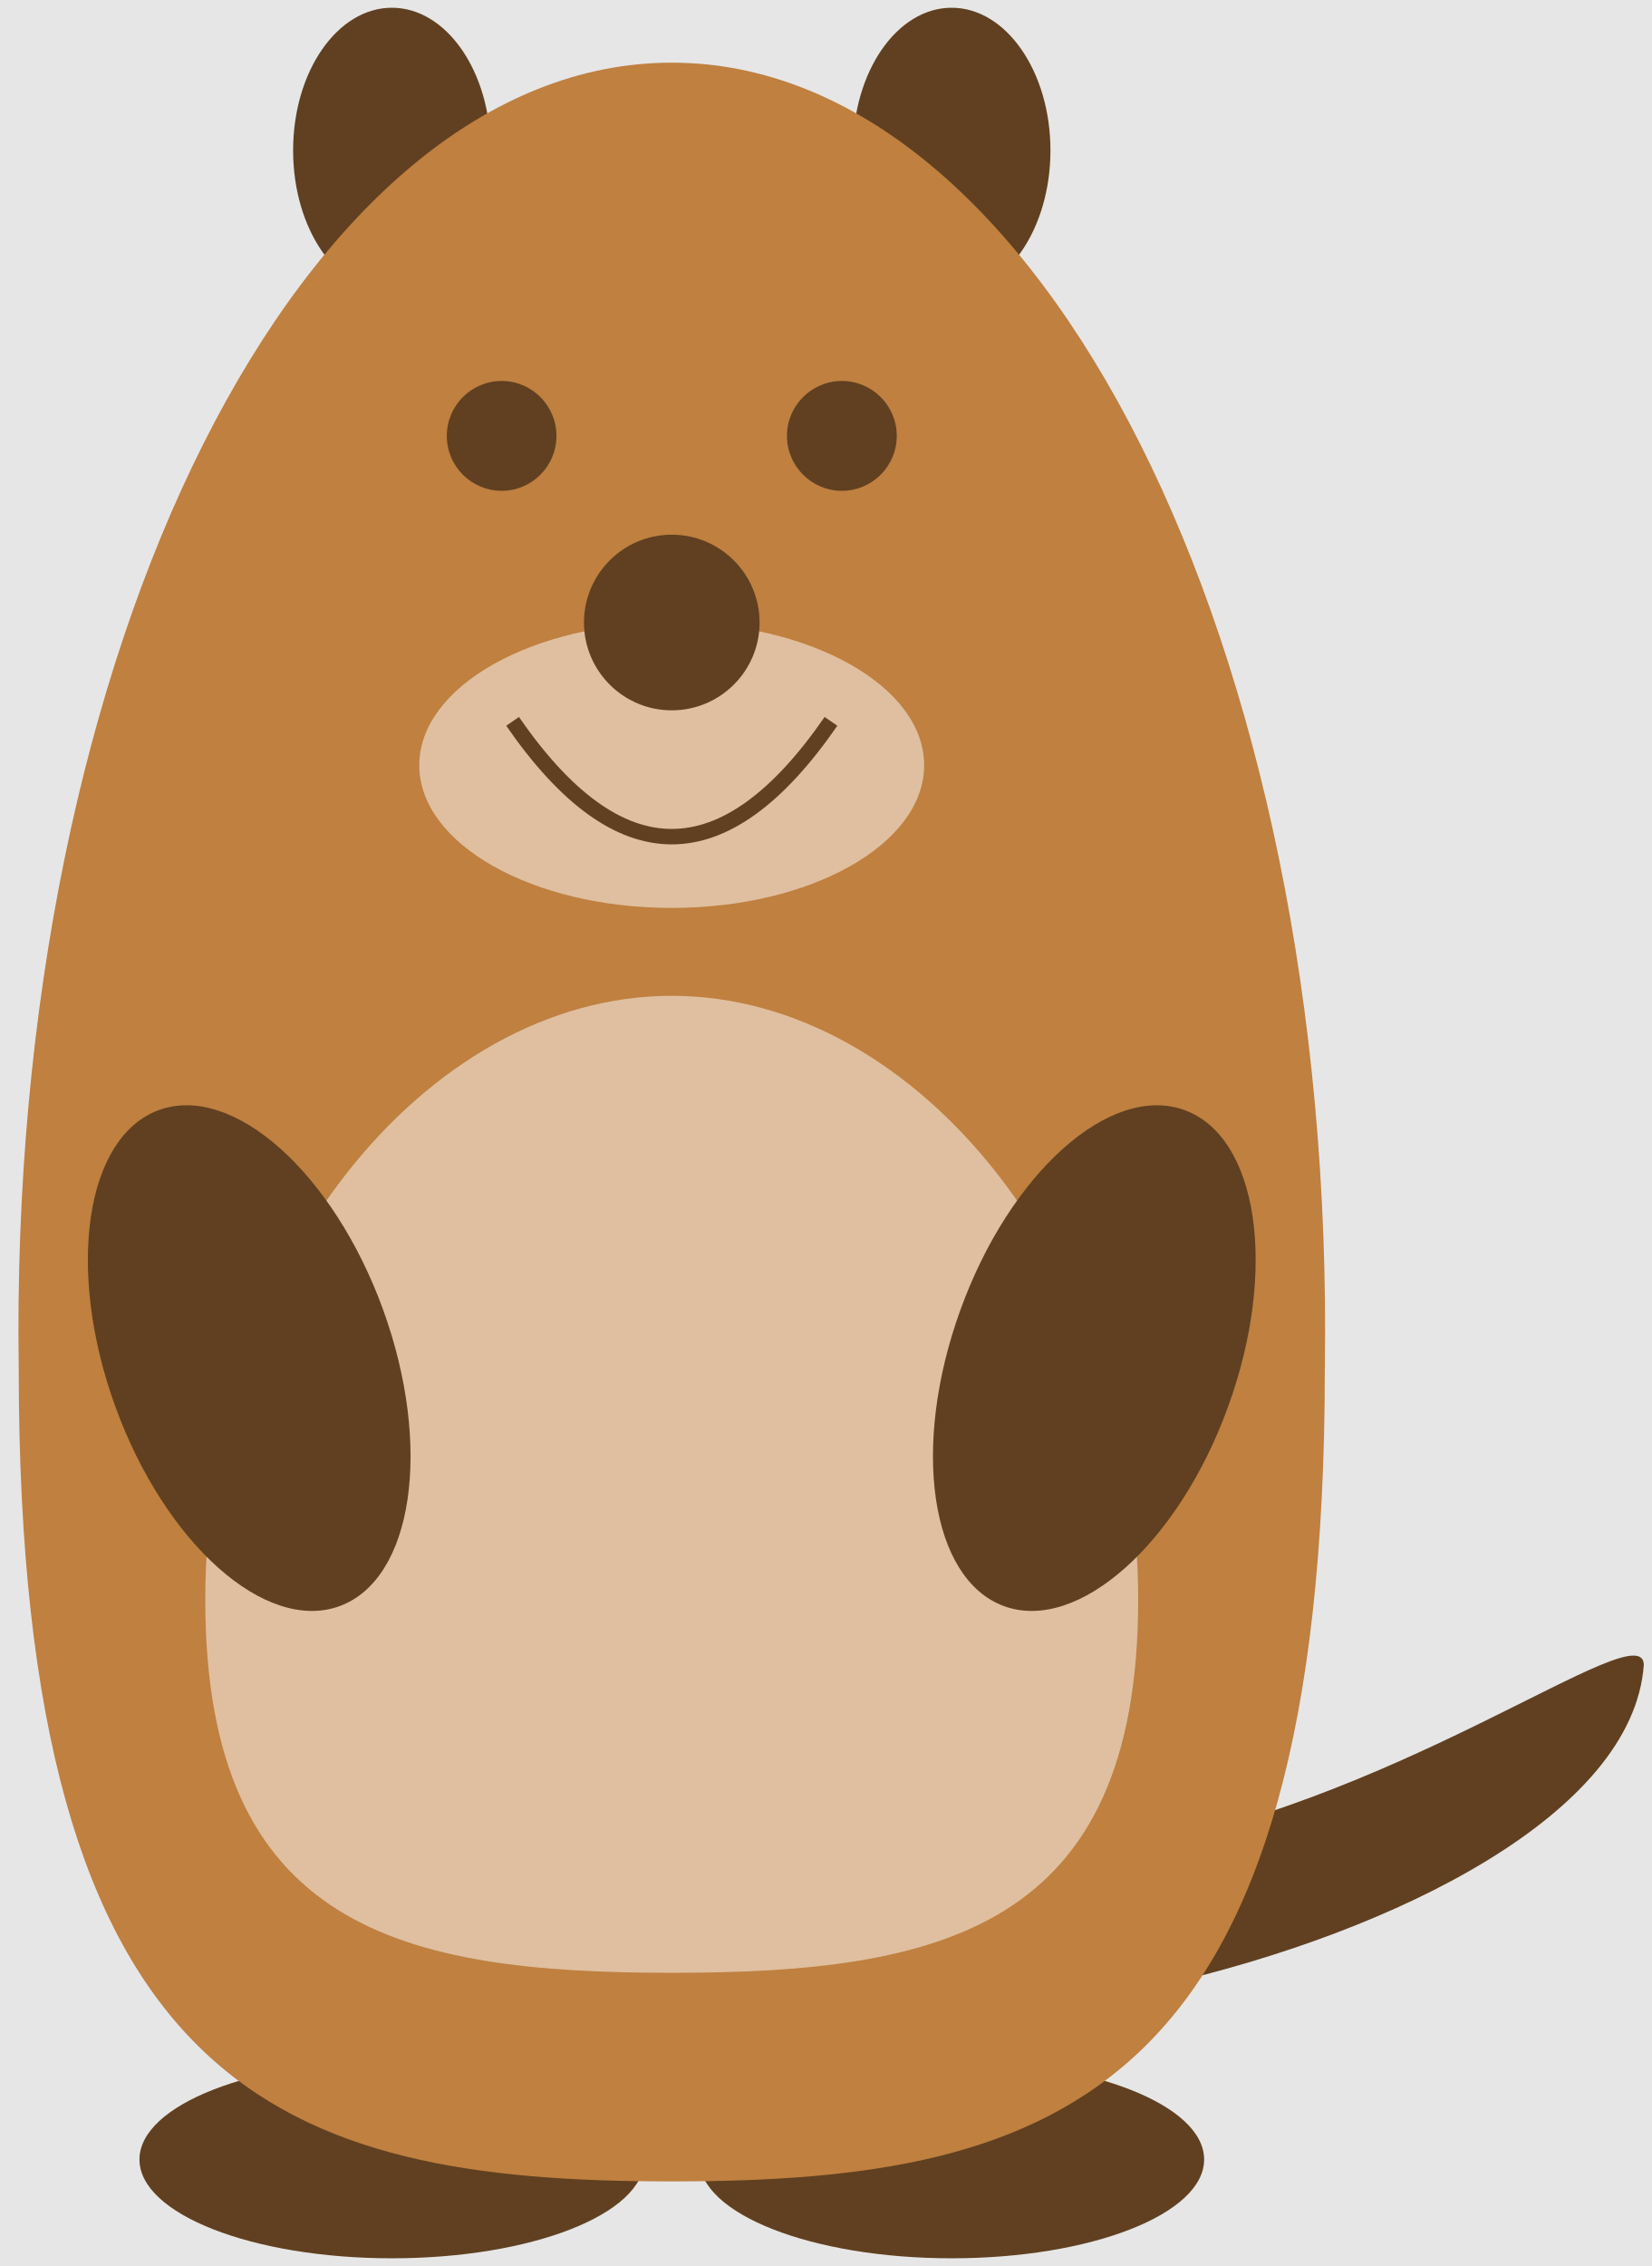
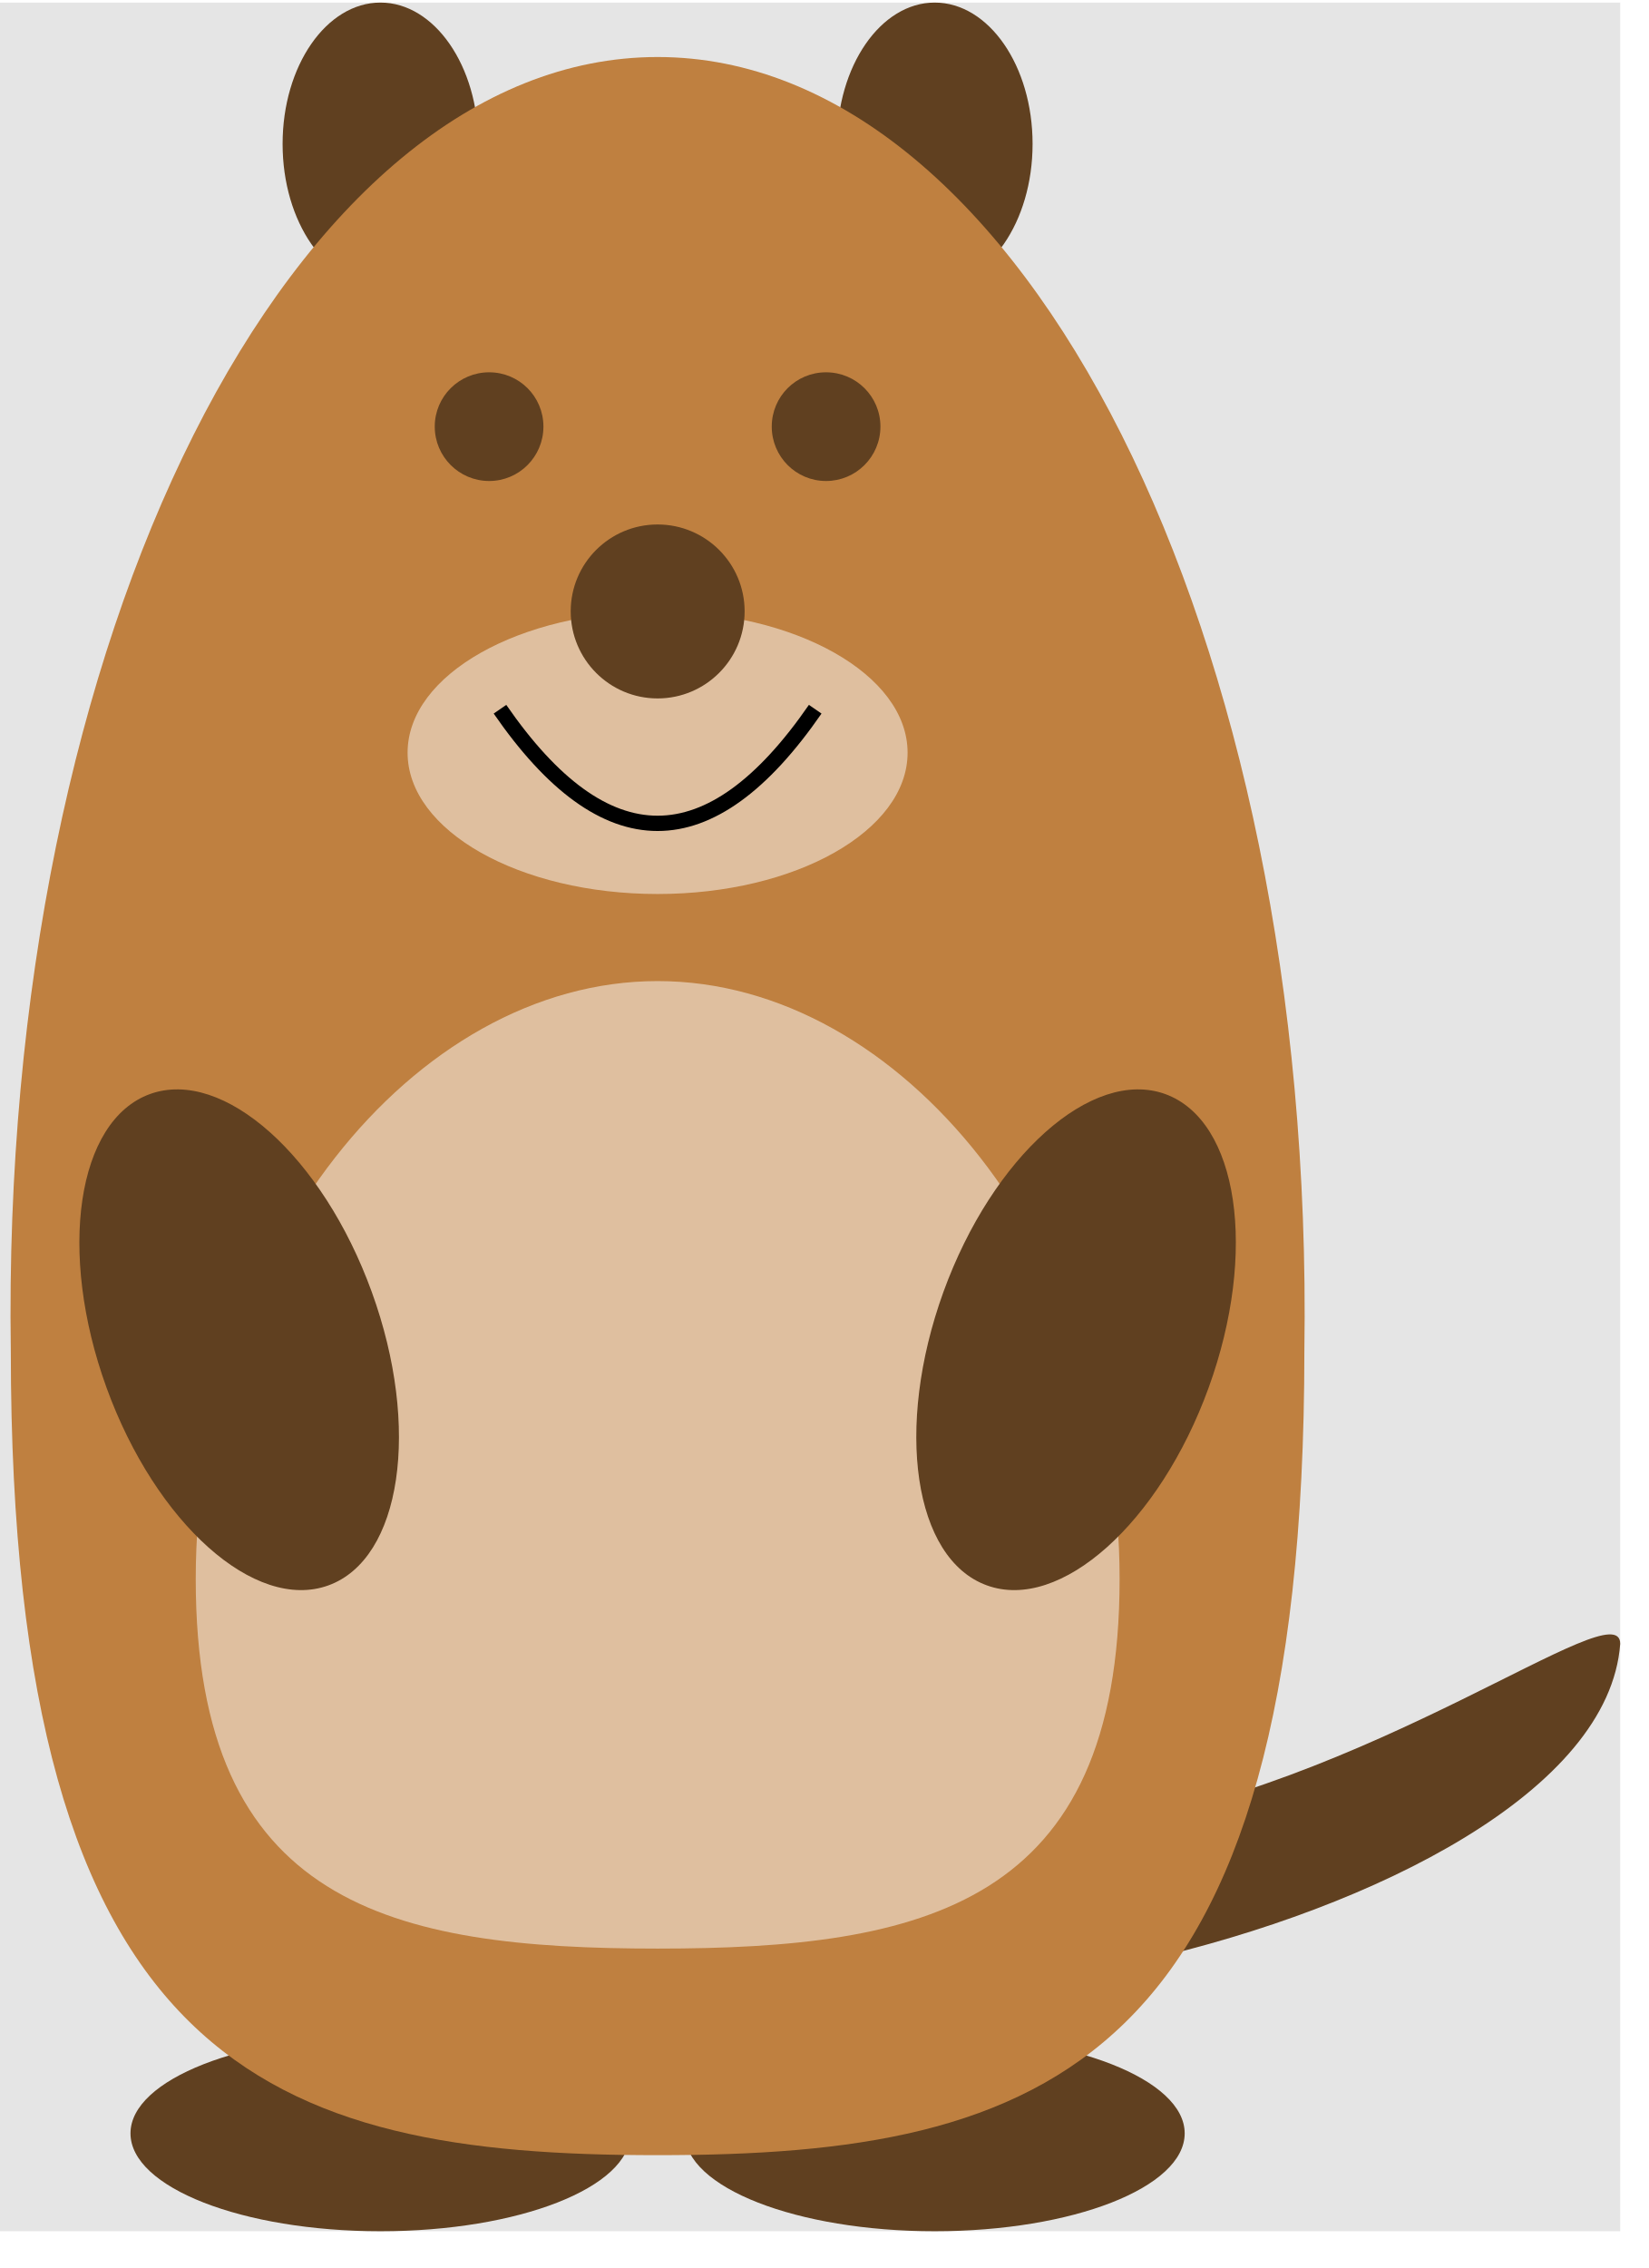
- <svg xmlns="http://www.w3.org/2000/svg" version="1.1" viewBox="0 -58.509 42.652 58.509">
-   <g id="page1">
-     <g transform="matrix(1 0 0 -1 0 0)">
-       <path d="M0 0H42.812V58.727H0Z" fill="#e6e6e6" />
-       <path d="M16.641 2.75C16.641 4.16 13.723 5.301 10.121 5.301C6.519 5.301 3.602 4.16 3.602 2.75C3.602 1.34 6.519 0.199 10.121 0.199C13.723 0.199 16.641 1.34 16.641 2.75ZM31.098 2.75C31.098 4.16 28.18 5.301 24.578 5.301C20.977 5.301 18.059 4.16 18.059 2.75C18.059 1.34 20.977 0.199 24.578 0.199C28.18 0.199 31.098 1.34 31.098 2.75Z" fill="#604020" />
-       <path d="M12.672 54.625C12.672 56.66 11.531 58.309 10.121 58.309C8.711 58.309 7.57 56.66 7.57 54.625C7.57 52.59 8.711 50.938 10.121 50.938C11.531 50.938 12.672 52.59 12.672 54.625ZM27.129 54.625C27.129 56.66 25.984 58.309 24.578 58.309C23.168 58.309 22.027 56.66 22.027 54.625C22.027 52.59 23.168 50.938 24.578 50.938C25.984 50.938 27.129 52.59 27.129 54.625Z" fill="#604020" />
-       <path d="M42.453 15.516C41.887 7.859 18.105 3.324 17.824 8.996C17.254 12.398 20.477 9.547 28.547 10.695C35.938 11.75 42.453 16.938 42.453 15.516Z" fill="#604020" />
-       <path d="M34.215 23.16C34.215 4.449 27.41 2.184 17.348 2.184C7.285 2.184 0.484 4.449 0.484 23.16C0.199 41.867 7.852 56.891 17.348 56.891C26.844 56.891 34.5 41.867 34.215 23.16Z" fill="#bf8040" />
-       <path d="M29.395 17.207C29.395 8.703 24.293 7.57 17.348 7.57C10.402 7.57 5.301 8.703 5.301 17.207C5.301 25.711 10.973 32.797 17.348 32.797C23.727 32.797 29.395 25.711 29.395 17.207Z" fill="#dfbf9f" />
-       <path d="M8.762 17.035C10.672 17.727 11.176 21.152 9.895 24.691C8.609 28.23 6.019 30.539 4.109 29.848C2.203 29.16 1.695 25.734 2.977 22.195C4.262 18.656 6.852 16.348 8.762 17.035Z" fill="#604020" />
-       <path d="M25.938 17.035C24.027 17.727 23.52 21.152 24.805 24.691C26.086 28.23 28.676 30.539 30.586 29.848C32.496 29.16 33.004 25.734 31.719 22.195C30.438 18.656 27.848 16.348 25.938 17.035Z" fill="#604020" />
-       <path d="M23.867 38.75C23.867 40.785 20.949 42.434 17.348 42.434C13.75 42.434 10.828 40.785 10.828 38.75C10.828 36.715 13.75 35.066 17.348 35.066C20.949 35.066 23.867 36.715 23.867 38.75Z" fill="#dfbf9f" />
-       <path d="M19.617 42.434C19.617 43.688 18.602 44.703 17.348 44.703C16.098 44.703 15.082 43.688 15.082 42.434C15.082 41.184 16.098 40.168 17.348 40.168C18.602 40.168 19.617 41.184 19.617 42.434Z" fill="#604020" />
-       <path d="M14.371 47.254C14.371 48.035 13.738 48.672 12.957 48.672C12.172 48.672 11.539 48.035 11.539 47.254C11.539 46.473 12.172 45.836 12.957 45.836C13.738 45.836 14.371 46.473 14.371 47.254ZM23.16 47.254C23.16 48.035 22.527 48.672 21.742 48.672C20.961 48.672 20.324 48.035 20.324 47.254C20.324 46.473 20.961 45.836 21.742 45.836C22.527 45.836 23.16 46.473 23.16 47.254Z" fill="#604020" />
-       <path d="M21.461 39.883C18.719 35.914 15.98 35.914 13.238 39.883" stroke="#604020" fill="none" stroke-width="0.399" stroke-miterlimit="10" />
-     </g>
+ <svg xmlns="http://www.w3.org/2000/svg" width="42.253" height="58.11" viewBox="0 0 42.253 58.11">
+   <defs>
+     <clipPath id="clip-0">
+       <path clip-rule="nonzero" d="M 0 0.066 L 41.52 0.066 L 41.52 57.168 L 0 57.168 Z M 0 0.066 " />
+     </clipPath>
+     <clipPath id="clip-1">
+       <path clip-rule="nonzero" d="M 3 52 L 31 52 L 31 57.168 L 3 57.168 Z M 3 52 " />
+     </clipPath>
+     <clipPath id="clip-2">
+       <path clip-rule="nonzero" d="M 7 0.066 L 27 0.066 L 27 8 L 7 8 Z M 7 0.066 " />
+     </clipPath>
+     <clipPath id="clip-3">
+       <path clip-rule="nonzero" d="M 17 41 L 41.52 41 L 41.52 52 L 17 52 Z M 17 41 " />
+     </clipPath>
+   </defs>
+   <g clip-path="url(#clip-0)">
+     <path fill-rule="nonzero" fill="rgb(89.999%, 89.999%, 89.999%)" fill-opacity="1" d="M 0 57.168 L 41.52 57.168 L 41.52 0.066 L 0 0.066 Z M 0 57.168 " />
  </g>
+   <g clip-path="url(#clip-1)">
+     <path fill-rule="nonzero" fill="rgb(37.5%, 25%, 12.5%)" fill-opacity="1" d="M 16.156 54.66 C 16.156 53.277 13.289 52.152 9.75 52.152 C 6.211 52.152 3.344 53.277 3.344 54.66 C 3.344 56.047 6.211 57.168 9.75 57.168 C 13.289 57.168 16.156 56.047 16.156 54.66 Z M 30.359 54.66 C 30.359 53.277 27.492 52.152 23.953 52.152 C 20.418 52.152 17.547 53.277 17.547 54.66 C 17.547 56.047 20.418 57.168 23.953 57.168 C 27.492 57.168 30.359 56.047 30.359 54.66 Z M 30.359 54.66 " />
+   </g>
+   <g clip-path="url(#clip-2)">
+     <path fill-rule="nonzero" fill="rgb(37.5%, 25%, 12.5%)" fill-opacity="1" d="M 12.258 3.688 C 12.258 1.688 11.133 0.066 9.75 0.066 C 8.363 0.066 7.242 1.688 7.242 3.688 C 7.242 5.688 8.363 7.309 9.75 7.309 C 11.133 7.309 12.258 5.688 12.258 3.688 Z M 26.461 3.688 C 26.461 1.688 25.34 0.066 23.953 0.066 C 22.57 0.066 21.449 1.688 21.449 3.688 C 21.449 5.688 22.57 7.309 23.953 7.309 C 25.34 7.309 26.461 5.688 26.461 3.688 Z M 26.461 3.688 " />
+   </g>
+   <g clip-path="url(#clip-3)">
+     <path fill-rule="nonzero" fill="rgb(37.5%, 25%, 12.5%)" fill-opacity="1" d="M 41.52 42.117 C 40.961 49.641 17.598 54.098 17.316 48.523 C 16.762 45.18 19.926 47.984 27.855 46.855 C 35.117 45.816 41.52 40.719 41.52 42.117 Z M 41.52 42.117 " />
+   </g>
+   <path fill-rule="nonzero" fill="rgb(75%, 50%, 25%)" fill-opacity="1" d="M 33.426 34.605 C 33.426 52.988 26.742 55.219 16.852 55.219 C 6.965 55.219 0.277 52.988 0.277 34.605 C 0 16.223 7.52 1.461 16.852 1.461 C 26.184 1.461 33.703 16.223 33.426 34.605 Z M 33.426 34.605 " />
+   <path fill-rule="nonzero" fill="rgb(87.5%, 75%, 62.5%)" fill-opacity="1" d="M 28.691 40.457 C 28.691 48.812 23.676 49.926 16.852 49.926 C 10.027 49.926 5.016 48.812 5.016 40.457 C 5.016 32.098 10.586 25.137 16.852 25.137 C 23.121 25.137 28.691 32.098 28.691 40.457 Z M 28.691 40.457 " />
+   <path fill-rule="nonzero" fill="rgb(37.5%, 25%, 12.5%)" fill-opacity="1" d="M 8.414 40.621 C 10.289 39.945 10.789 36.578 9.527 33.102 C 8.266 29.625 5.723 27.355 3.844 28.031 C 1.969 28.711 1.469 32.078 2.73 35.555 C 3.992 39.031 6.535 41.301 8.414 40.621 Z M 8.414 40.621 " />
+   <path fill-rule="nonzero" fill="rgb(37.5%, 25%, 12.5%)" fill-opacity="1" d="M 25.293 40.621 C 23.414 39.945 22.918 36.578 24.176 33.102 C 25.438 29.625 27.984 27.355 29.859 28.031 C 31.738 28.711 32.234 32.078 30.973 35.555 C 29.711 39.031 27.168 41.301 25.293 40.621 Z M 25.293 40.621 " />
+   <path fill-rule="nonzero" fill="rgb(87.5%, 75%, 62.5%)" fill-opacity="1" d="M 23.258 19.285 C 23.258 17.285 20.391 15.664 16.852 15.664 C 13.312 15.664 10.445 17.285 10.445 19.285 C 10.445 21.285 13.312 22.906 16.852 22.906 C 20.391 22.906 23.258 21.285 23.258 19.285 Z M 23.258 19.285 " />
+   <path fill-rule="nonzero" fill="rgb(37.5%, 25%, 12.5%)" fill-opacity="1" d="M 19.082 15.664 C 19.082 14.434 18.082 13.438 16.852 13.438 C 15.621 13.438 14.625 14.434 14.625 15.664 C 14.625 16.895 15.621 17.895 16.852 17.895 C 18.082 17.895 19.082 16.895 19.082 15.664 Z M 19.082 15.664 " />
+   <path fill-rule="nonzero" fill="rgb(37.5%, 25%, 12.5%)" fill-opacity="1" d="M 13.926 10.93 C 13.926 10.16 13.305 9.539 12.535 9.539 C 11.766 9.539 11.141 10.16 11.141 10.93 C 11.141 11.699 11.766 12.324 12.535 12.324 C 13.305 12.324 13.926 11.699 13.926 10.93 Z M 22.562 10.93 C 22.562 10.16 21.938 9.539 21.168 9.539 C 20.398 9.539 19.777 10.16 19.777 10.93 C 19.777 11.699 20.398 12.324 21.168 12.324 C 21.938 12.324 22.562 11.699 22.562 10.93 Z M 22.562 10.93 " />
+   <path fill="none" stroke-width="0.399" stroke-linecap="butt" stroke-linejoin="miter" stroke="rgb(0%, 0%, 0%)" stroke-opacity="1" stroke-miterlimit="10" d="M 4.11 42.804 C 1.371 38.836 -1.372 38.836 -4.111 42.804 " transform="matrix(0.982628, 0, 0, -0.982628, 16.85207, 60.23182)" />
</svg>
